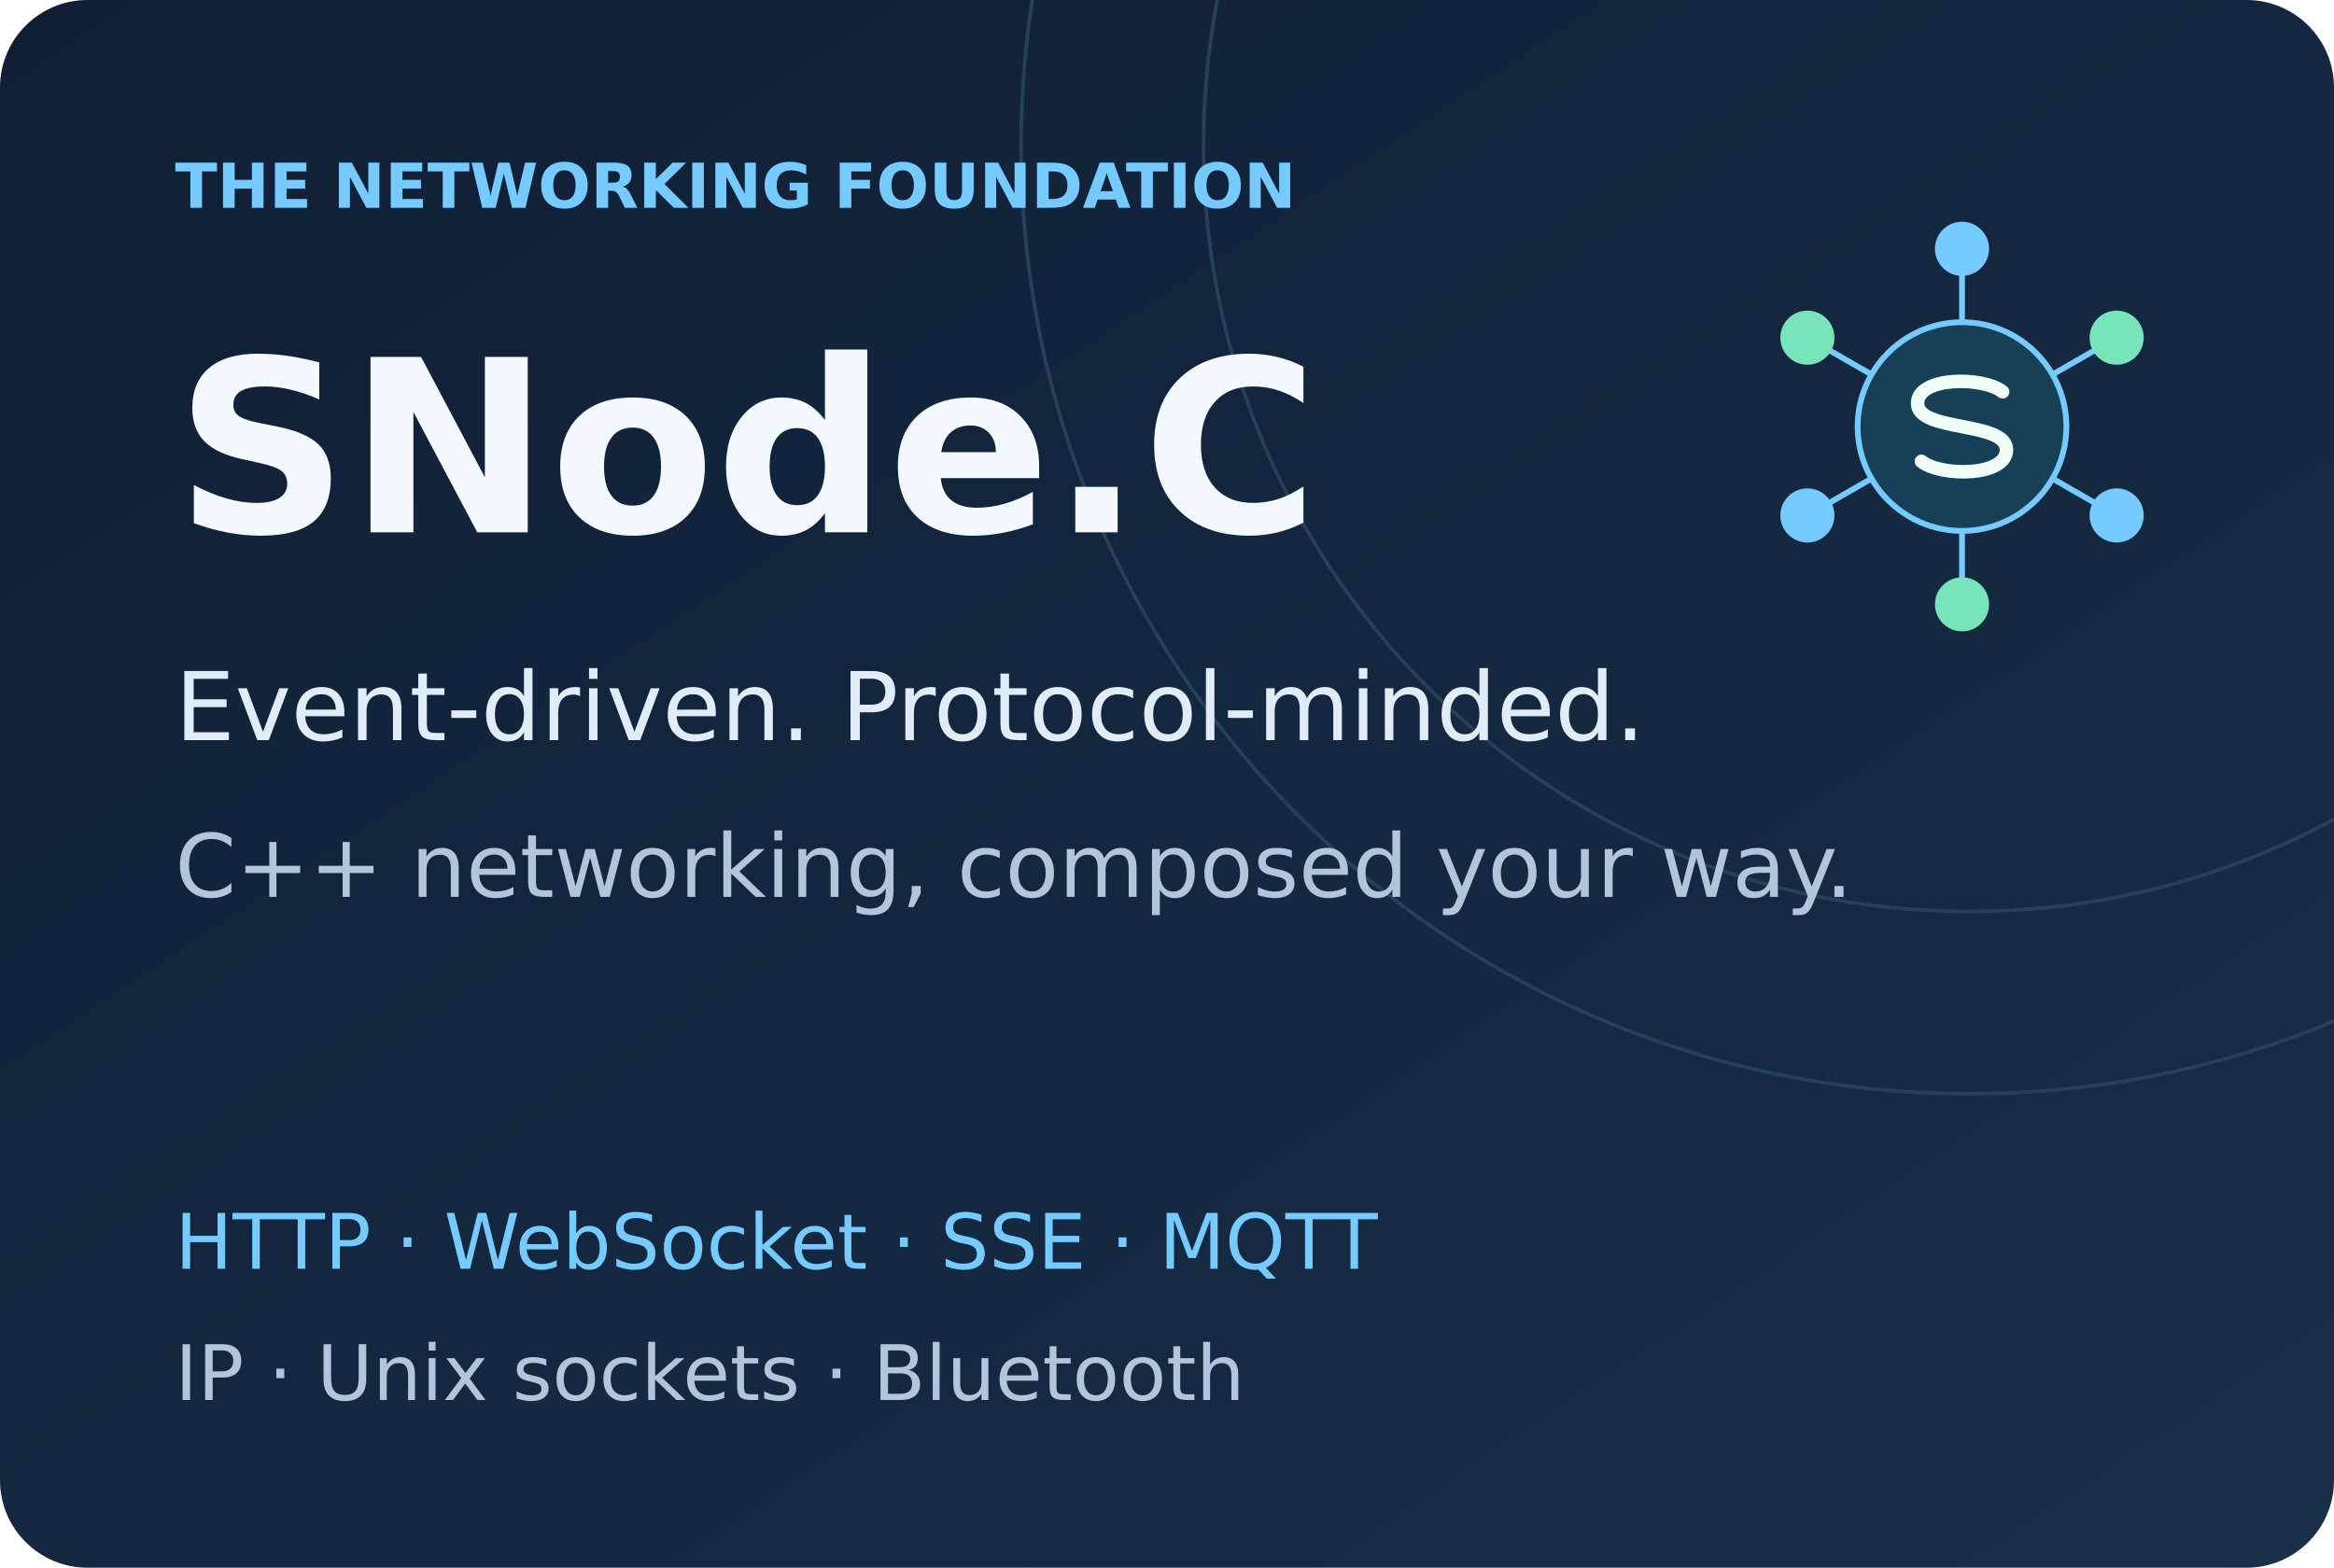
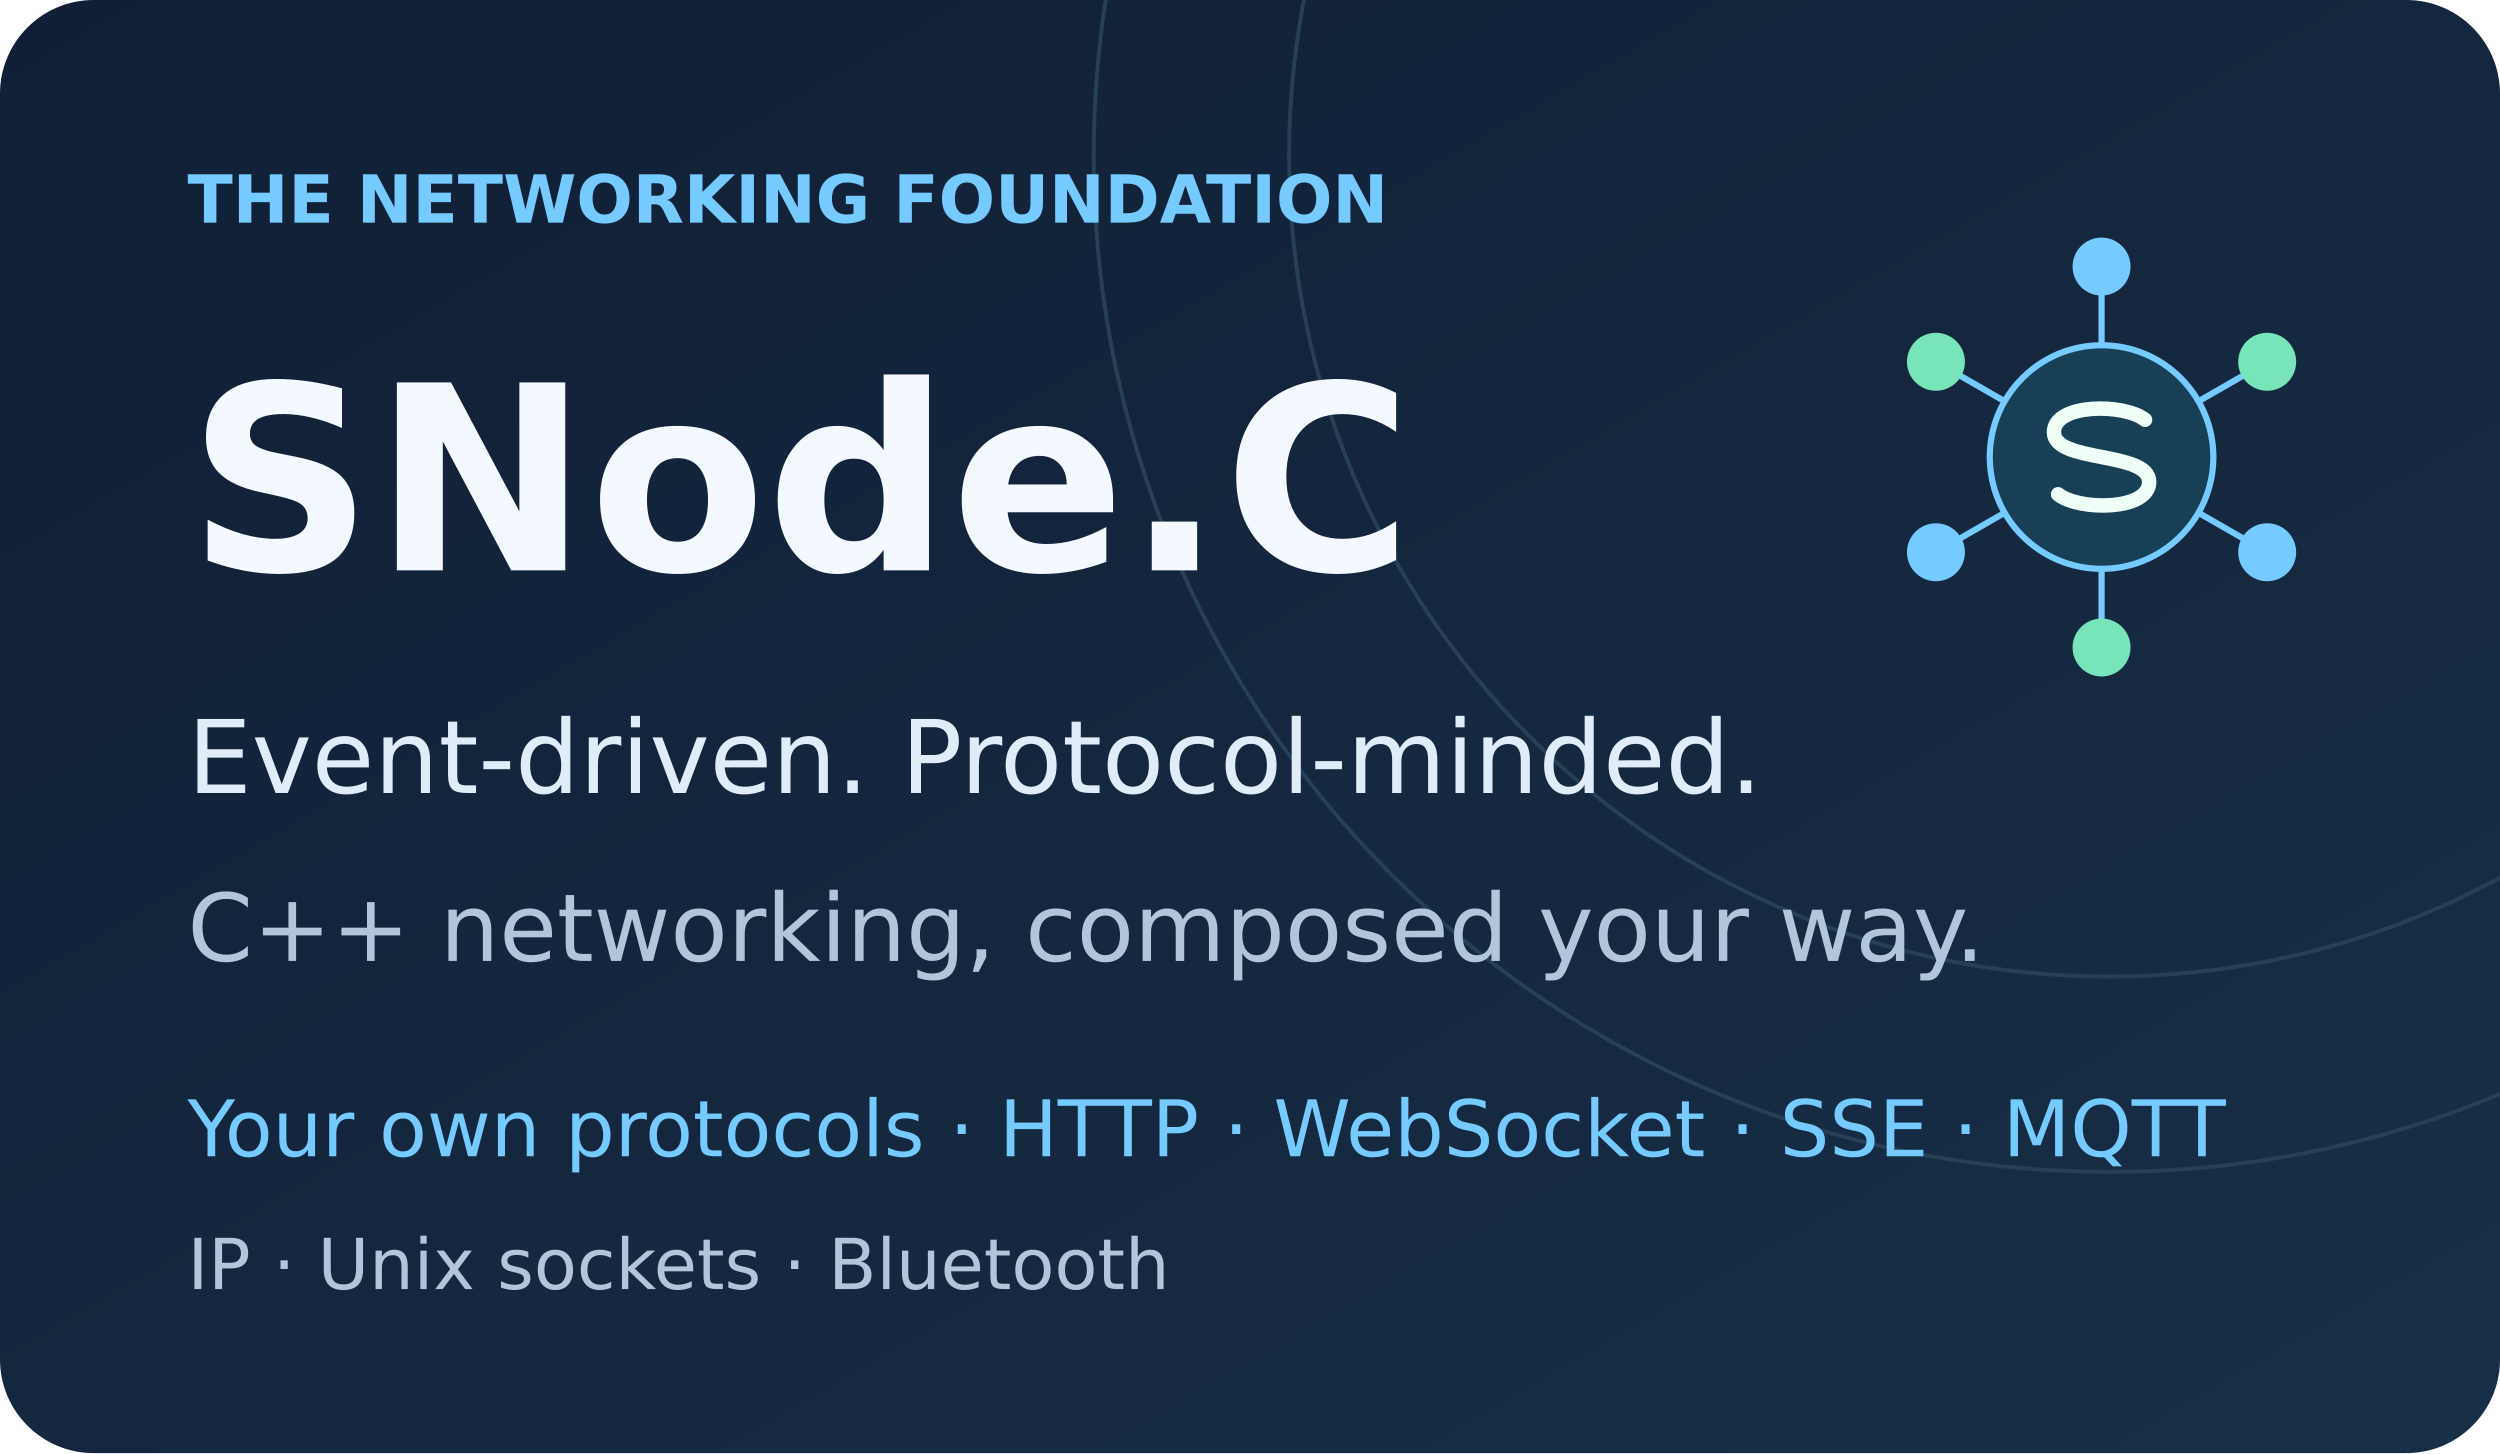
- <svg xmlns="http://www.w3.org/2000/svg" viewBox="0 0 640 430" role="img" aria-labelledby="snodec-hero-mobile-title snodec-hero-mobile-desc">
+ <svg xmlns="http://www.w3.org/2000/svg" viewBox="0 0 640 372" role="img" aria-labelledby="snodec-hero-mobile-title snodec-hero-mobile-desc">
  <defs>
    <linearGradient id="snodec-hero-mobile-bg" x2="1" y2="1">
      <stop stop-color="#101f35" />
      <stop offset="1" stop-color="#172f47" />
    </linearGradient>
    <marker id="snodec-hero-mobile-arrow" markerUnits="userSpaceOnUse" markerWidth="12" markerHeight="12" viewBox="0 0 8 8" refX="7" refY="4" orient="auto-start-reverse">
      <path d="M1 1L7 4L1 7" fill="none" stroke="#7c8fa5" stroke-width="1.5" />
    </marker>
  </defs>
  <g font-family="DejaVu Sans,Arial,sans-serif">
-     <rect x="0" y="0" width="640" height="430" rx="24" fill="url(#snodec-hero-mobile-bg)" stroke="none" />
+     <rect x="0" y="0" width="640" height="372" rx="24" fill="url(#snodec-hero-mobile-bg)" stroke="none" />
    <circle cx="540" cy="40" r="260" fill="none" stroke="#254057" />
    <circle cx="540" cy="40" r="210" fill="none" stroke="#254057" />
    <text x="48" y="57" font-size="17" fill="#75caff" font-weight="700">THE NETWORKING FOUNDATION</text>
    <text x="48" y="146" font-size="66" fill="#f4f8ff" font-weight="700">SNode.C</text>
    <text x="48" y="203" font-size="26" fill="#e0edf9" font-weight="400">Event-driven. Protocol-minded.</text>
    <text x="48" y="246" font-size="24" fill="#b1c6da" font-weight="400">C++ networking, composed your way.</text>
-     <text x="48" y="348" font-size="21" fill="#75caff" font-weight="400">HTTP · WebSocket · SSE · MQTT</text>
-     <text x="48" y="384" font-size="21" fill="#b1c6da" font-weight="400">IP · Unix sockets · Bluetooth</text>
+     <text x="48" y="296" font-size="20" fill="#75caff" font-weight="400">Your own protocols · HTTP · WebSocket · SSE · MQTT</text>
+     <text x="48" y="330" font-size="18" fill="#b1c6da" font-weight="400">IP · Unix sockets · Bluetooth</text>
    <g transform="translate(538 117) scale(0.53)">
      <path d="M0 0L0 -92" fill="none" stroke="#75caff" stroke-width="3" />
      <path d="M0 0L80 -46" fill="none" stroke="#75caff" stroke-width="3" />
      <path d="M0 0L80 46" fill="none" stroke="#75caff" stroke-width="3" />
      <path d="M0 0L0 92" fill="none" stroke="#75caff" stroke-width="3" />
      <path d="M0 0L-80 46" fill="none" stroke="#75caff" stroke-width="3" />
      <path d="M0 0L-80 -46" fill="none" stroke="#75caff" stroke-width="3" />
      <circle r="54" fill="#173f56" stroke="#75caff" stroke-width="3" />
      <circle cx="0" cy="-92" r="14" fill="#75caff" />
      <circle cx="80" cy="-46" r="14" fill="#78e4ba" />
      <circle cx="80" cy="46" r="14" fill="#75caff" />
      <circle cx="0" cy="92" r="14" fill="#78e4ba" />
      <circle cx="-80" cy="46" r="14" fill="#75caff" />
      <circle cx="-80" cy="-46" r="14" fill="#78e4ba" />
      <path d="M21-18C11-26-23-26-23-12C-23 3 23-3 23 12C23 26-11 26-21 18" fill="none" stroke="#f1fff9" stroke-width="7" stroke-linecap="round" stroke-linejoin="round" />
    </g>
  </g>
</svg>
